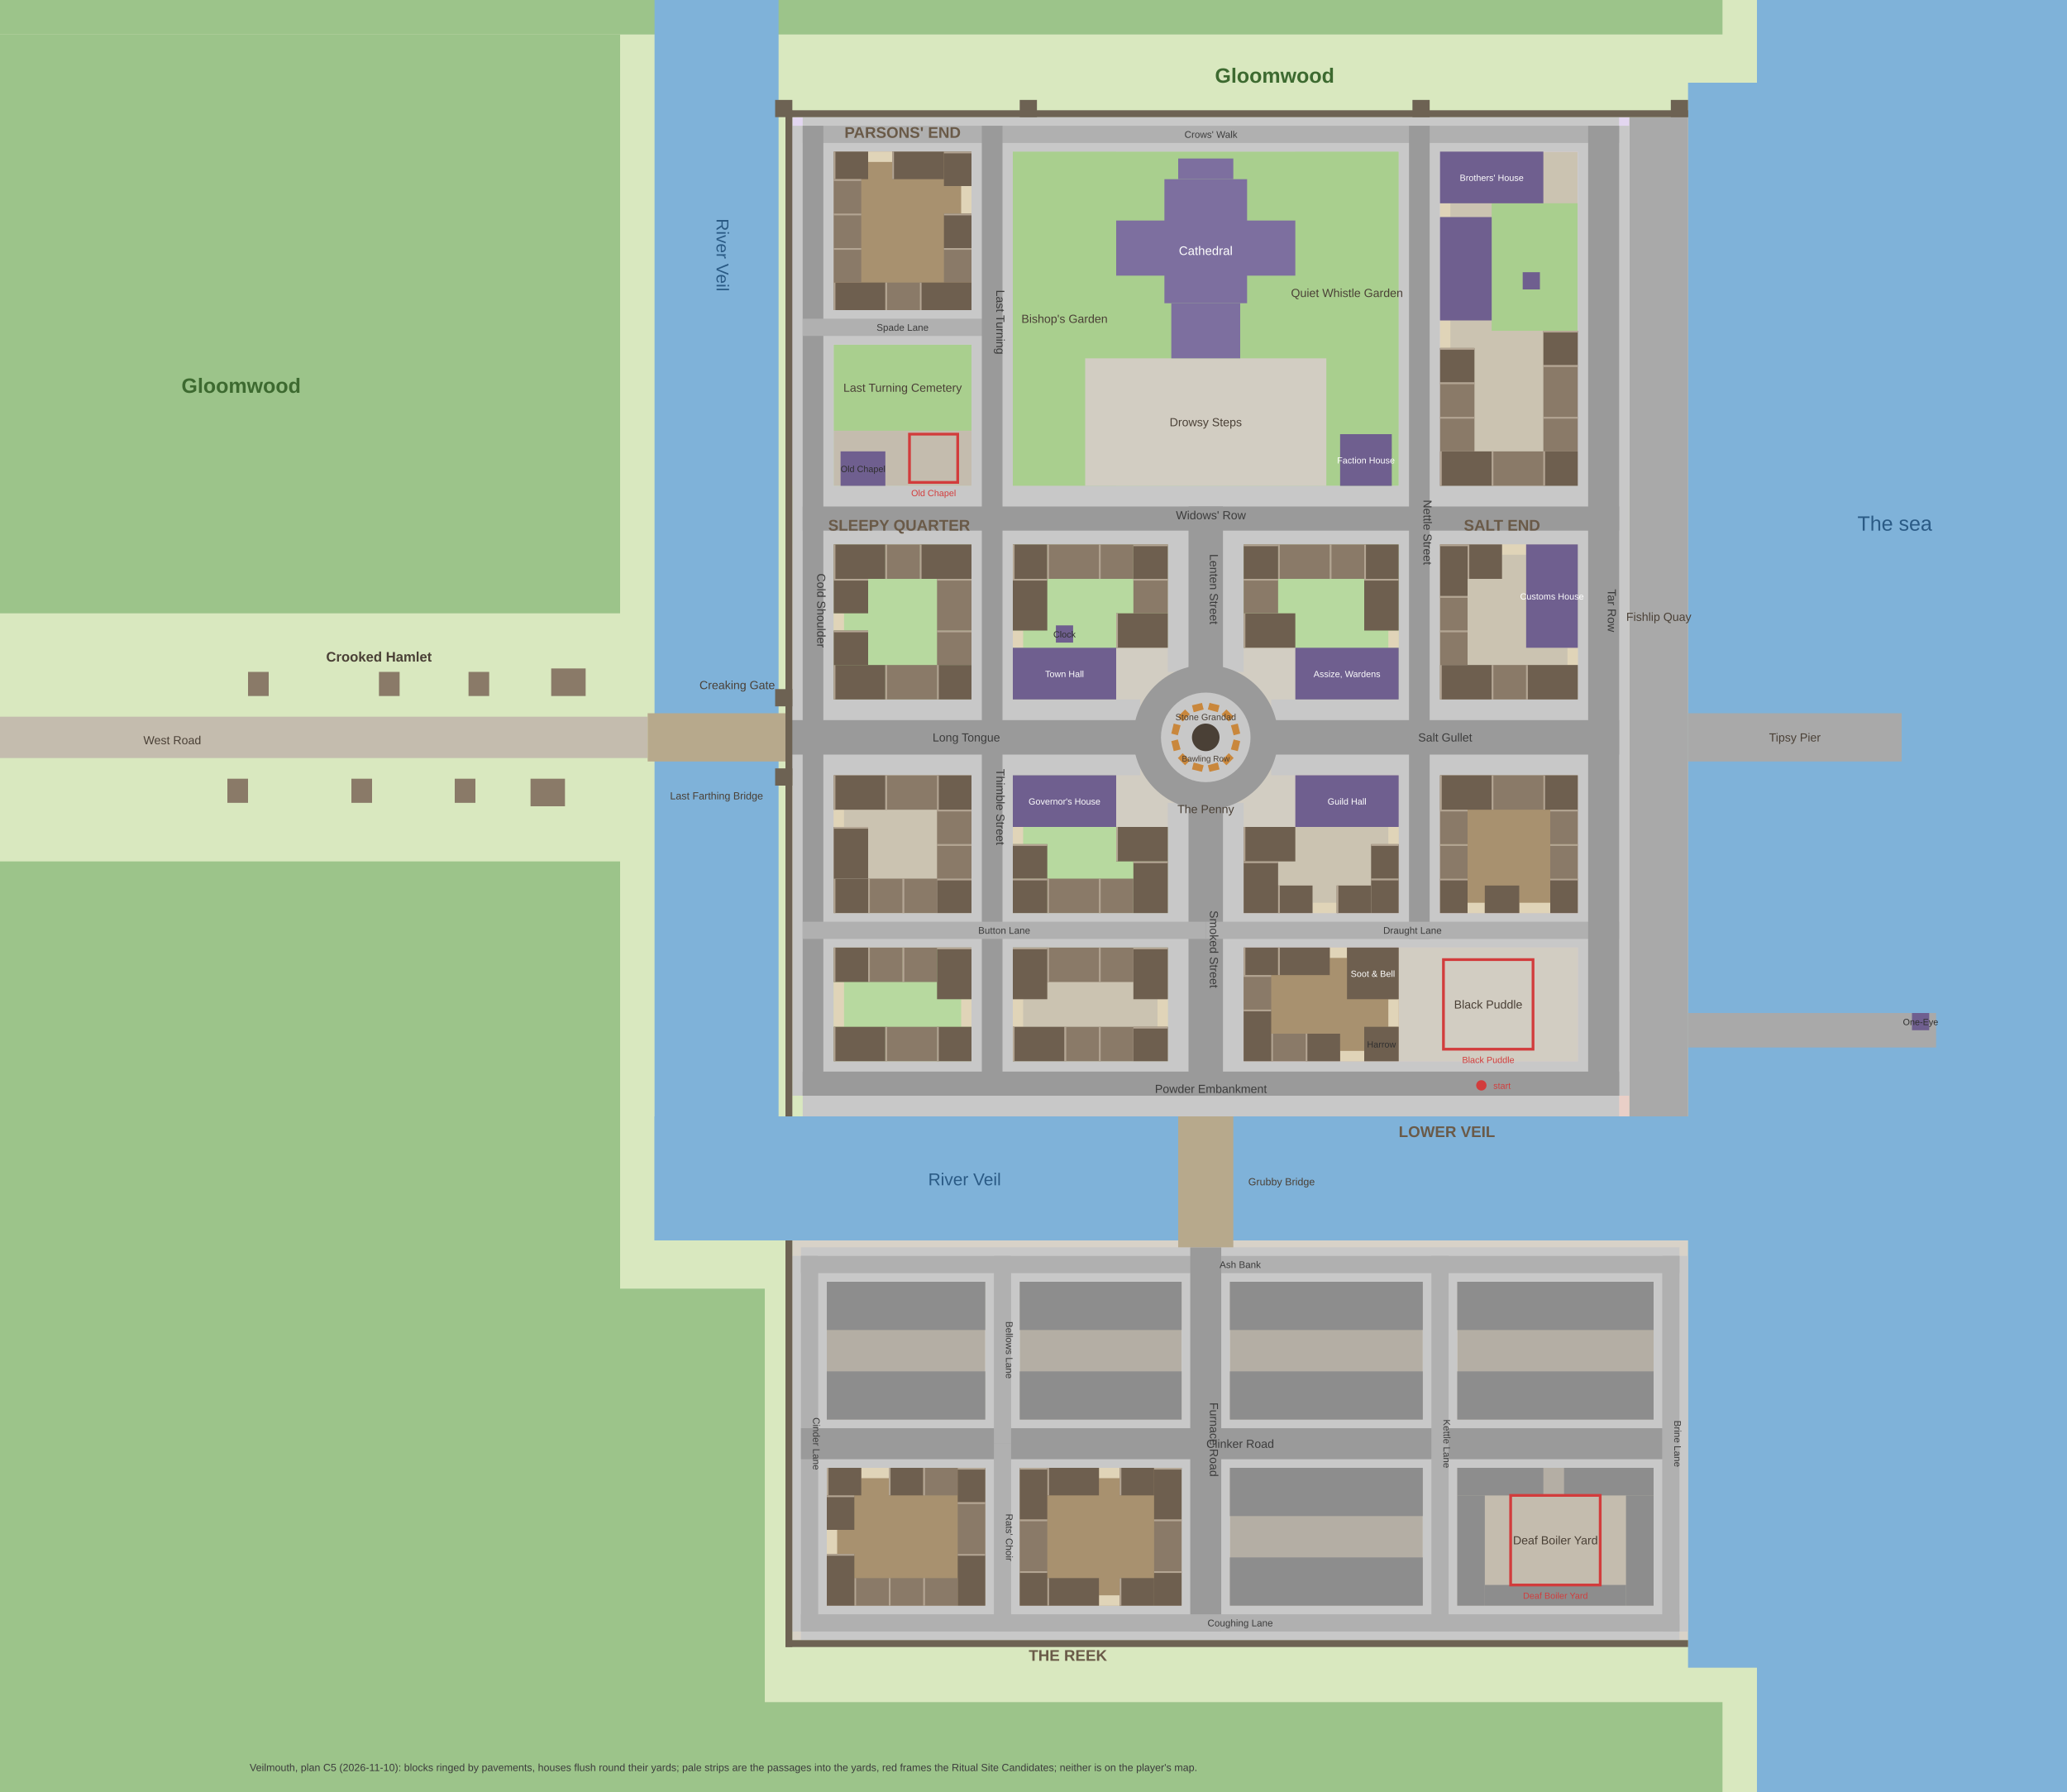
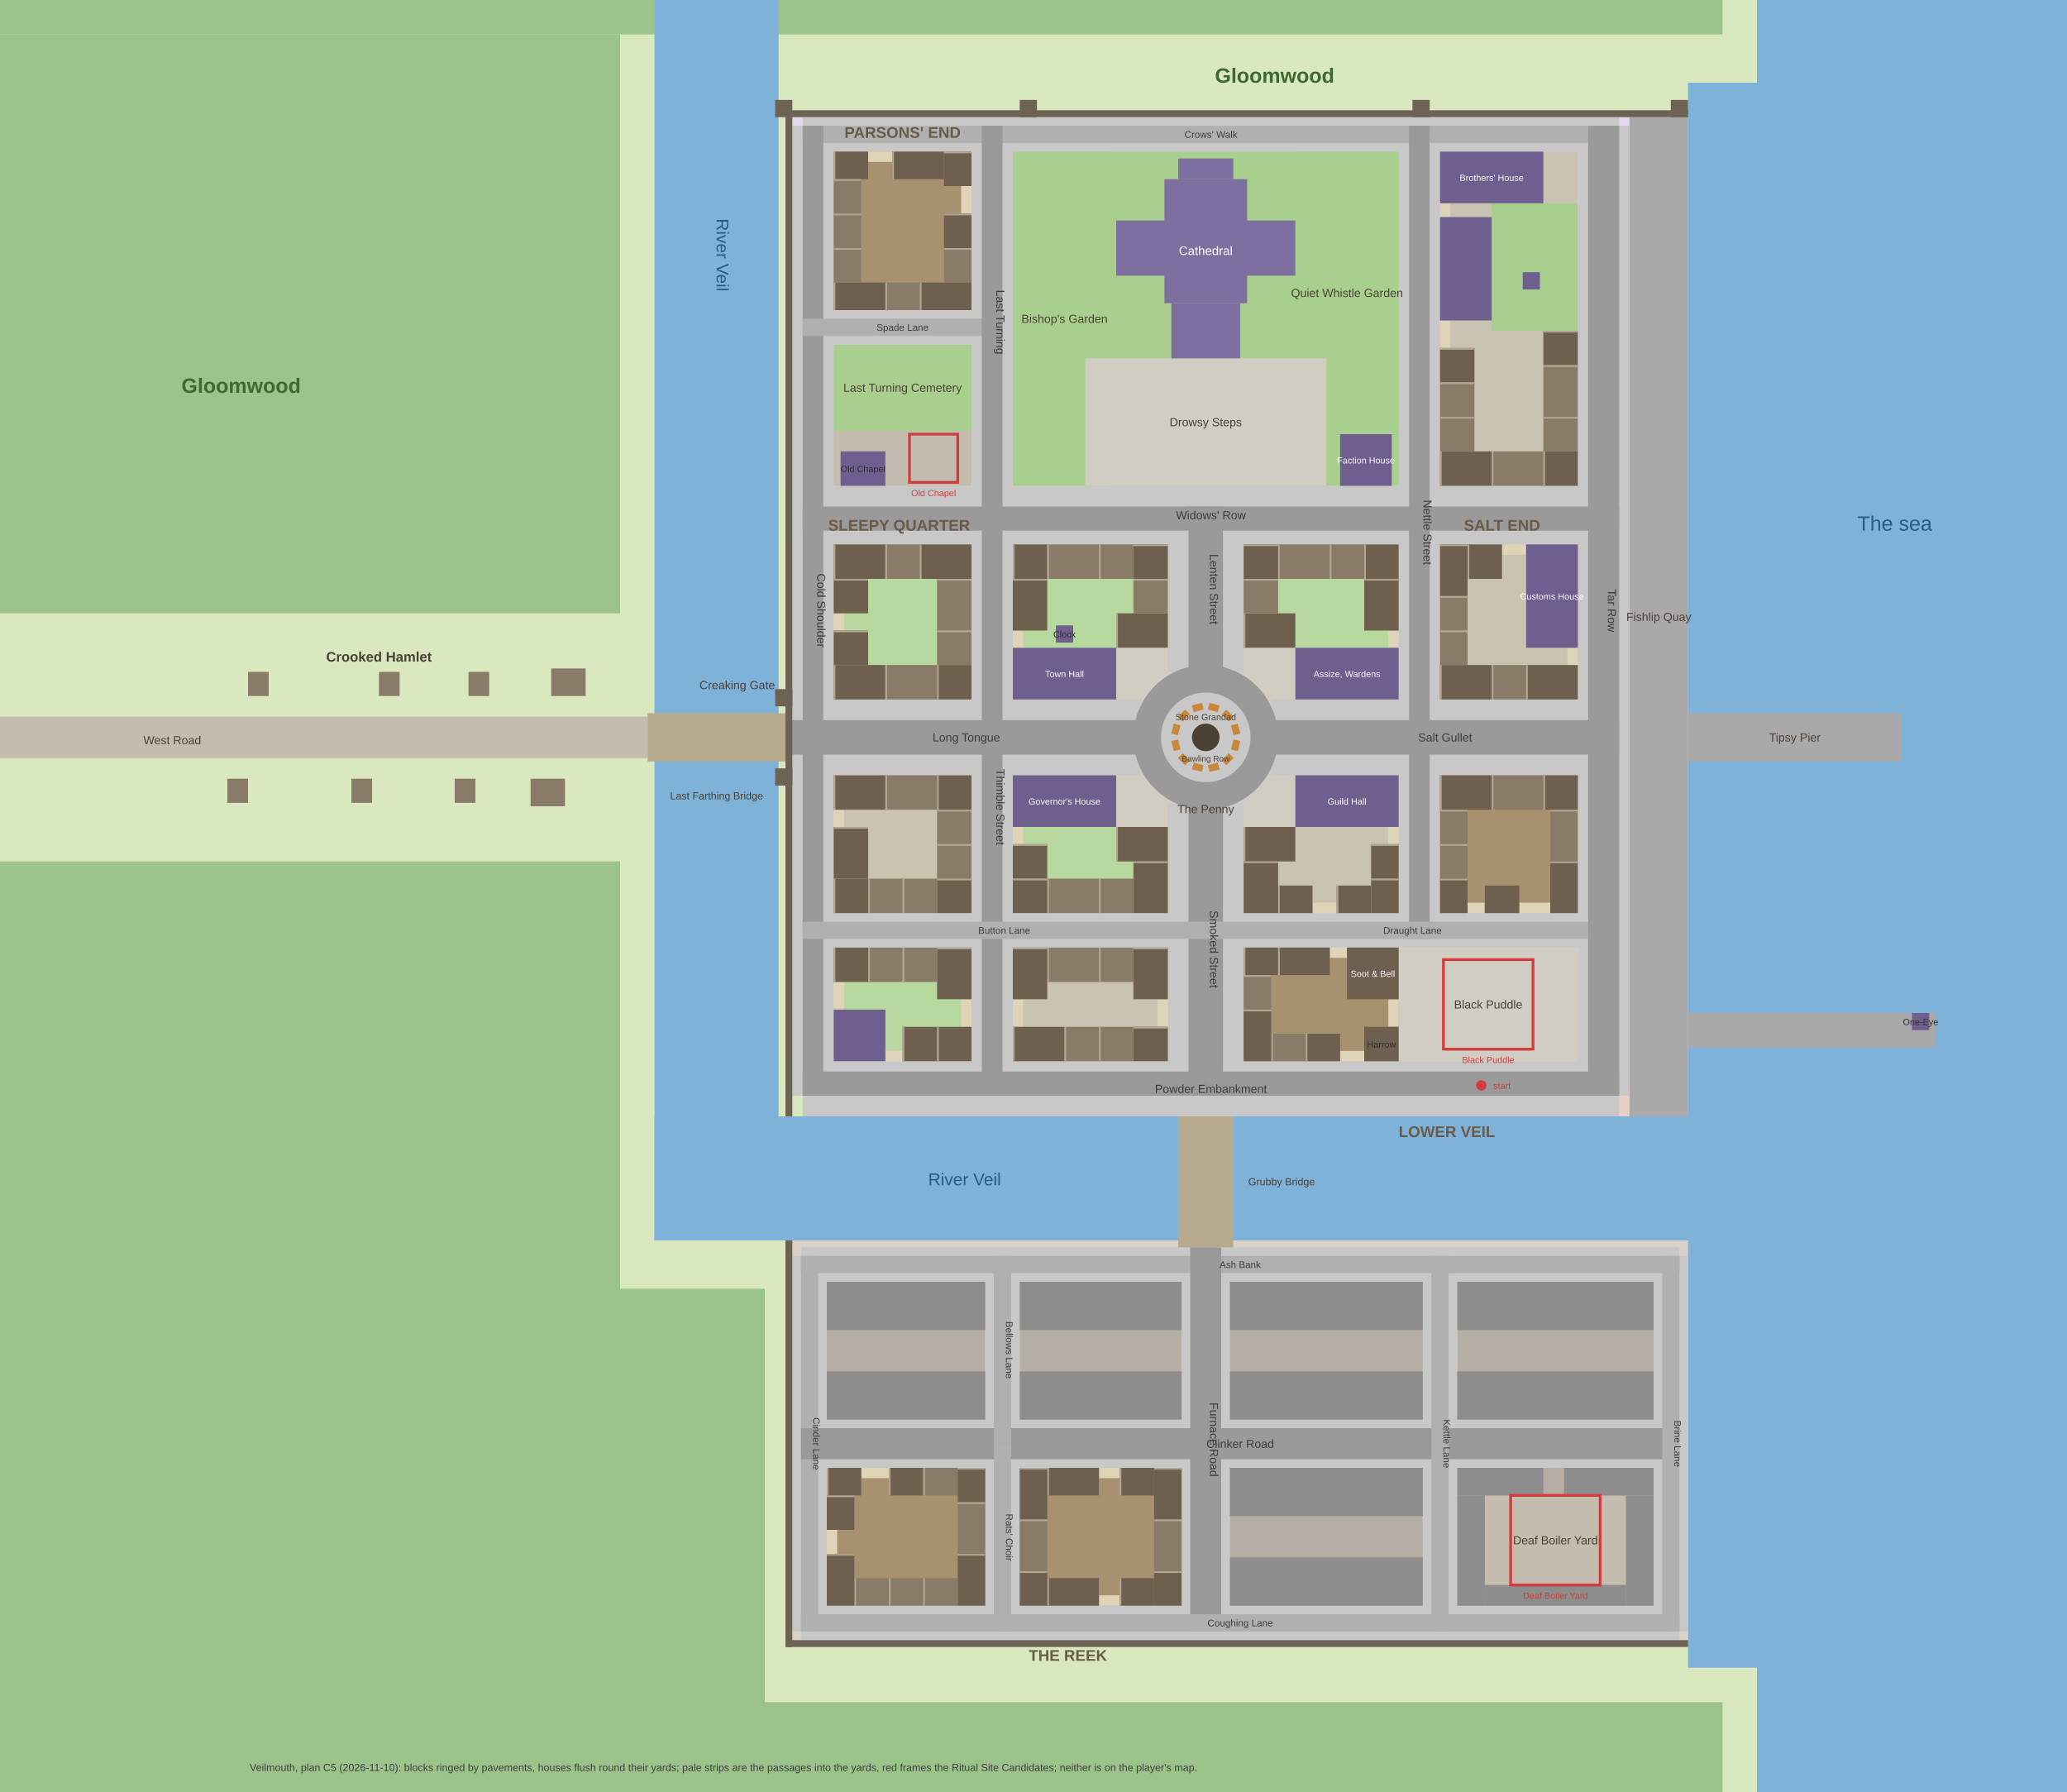
<svg xmlns="http://www.w3.org/2000/svg" viewBox="190 226 600 520" font-family="Segoe UI, Arial, sans-serif">
  <rect x="0" y="0" width="1000" height="1000" fill="#d9e8bf" />
  <rect x="20" y="20" width="670" height="216" fill="#9cc48a" />
  <rect x="20" y="236" width="350" height="168" fill="#9cc48a" />
  <rect x="20" y="476" width="350" height="504" fill="#9cc48a" />
  <rect x="370" y="600" width="42" height="380" fill="#9cc48a" />
  <rect x="412" y="720" width="278" height="260" fill="#9cc48a" />
  <rect x="484" y="384" width="112" height="107" fill="#efe2c8" />
  <rect x="420" y="260" width="243" height="107" fill="#e3d6f0" />
  <rect x="420" y="384" width="64" height="150" fill="#f6e3c4" />
  <rect x="596" y="384" width="67" height="67" fill="#e8dcc8" />
  <rect x="551" y="451" width="112" height="99" fill="#e9cfc7" />
  <rect x="420" y="586" width="260" height="116" fill="#d8d2c8" />
  <rect x="663" y="260" width="17" height="290" fill="#d6d0c4" />
  <rect x="380" y="0" width="36" height="586" fill="#7fb2d9" />
  <rect x="380" y="550" width="320" height="36" fill="#7fb2d9" />
  <rect x="680" y="250" width="320" height="460" fill="#7fb2d9" />
  <rect x="700" y="0" width="300" height="1000" fill="#7fb2d9" />
  <rect x="0" y="434" width="378" height="12" fill="#c4bcae" />
  <polygon points="432.0,384.0 472.0,384.0 472.0,429.0 432.0,429.0" fill="#b7d99f" />
  <polygon points="432.0,451.0 472.0,451.0 472.0,491.0 432.0,491.0" fill="#cbc3b1" />
  <polygon points="432.0,501.0 472.0,501.0 472.0,534.0 432.0,534.0" fill="#b7d99f" />
  <polygon points="484.0,384.0 529.0,384.0 529.0,414.0 514.0,414.0 514.0,429.0 484.0,429.0" fill="#b7d99f" />
  <polygon points="484.0,451.0 514.0,451.0 514.0,466.0 529.0,466.0 529.0,491.0 484.0,491.0" fill="#b7d99f" />
  <polygon points="484.0,501.0 529.0,501.0 529.0,534.0 484.0,534.0" fill="#cbc3b1" />
  <polygon points="551.0,384.0 596.0,384.0 596.0,429.0 566.0,429.0 566.0,414.0 551.0,414.0" fill="#b7d99f" />
  <polygon points="551.0,466.0 566.0,466.0 566.0,451.0 596.0,451.0 596.0,491.0 551.0,491.0" fill="#cbc3b1" />
  <polygon points="551.0,501.0 596.0,501.0 596.0,534.0 551.0,534.0" fill="#a8916f" />
  <polygon points="608.0,384.0 648.0,384.0 648.0,429.0 608.0,429.0" fill="#cbc3b1" />
  <polygon points="608.0,451.0 648.0,451.0 648.0,491.0 608.0,491.0" fill="#a8916f" />
  <polygon points="432.0,270.0 472.0,270.0 472.0,316.0 432.0,316.0" fill="#a8916f" />
  <polygon points="432.0,326.0 472.0,326.0 472.0,367.0 432.0,367.0" fill="#a9cf8e" />
  <polygon points="484.0,270.0 596.0,270.0 596.0,367.0 484.0,367.0" fill="#a9cf8e" />
  <polygon points="608.0,270.0 648.0,270.0 648.0,367.0 608.0,367.0" fill="#cbc3b1" />
  <polygon points="430.0,652.0 476.0,652.0 476.0,692.0 430.0,692.0" fill="#a8916f" />
  <polygon points="486.0,652.0 533.0,652.0 533.0,692.0 486.0,692.0" fill="#a8916f" />
  <polygon points="430.0,598.0 476.0,598.0 476.0,638.0 430.0,638.0" fill="#b4aea4" />
  <polygon points="486.0,598.0 533.0,598.0 533.0,638.0 486.0,638.0" fill="#b4aea4" />
  <polygon points="547.0,598.0 603.0,598.0 603.0,638.0 547.0,638.0" fill="#b4aea4" />
  <polygon points="613.0,598.0 670.0,598.0 670.0,638.0 613.0,638.0" fill="#b4aea4" />
  <polygon points="547.0,652.0 603.0,652.0 603.0,692.0 547.0,692.0" fill="#b4aea4" />
  <polygon points="613.0,652.0 670.0,652.0 670.0,692.0 613.0,692.0" fill="#b4aea4" />
  <rect x="514" y="414" width="52" height="52" fill="#d2cdc2" />
  <rect x="596" y="501" width="52" height="33" fill="#d2cdc2" />
  <rect x="663" y="260" width="17" height="290" fill="#a9a9a9" />
  <rect x="680" y="433" width="62" height="14" fill="#a9a9a9" />
  <rect x="680" y="520" width="72" height="10" fill="#a9a9a9" />
  <rect x="432" y="326" width="40" height="25" fill="#a9cf8e" />
  <rect x="432" y="351" width="40" height="16" fill="#c4bcae" />
  <rect x="484" y="270" width="112" height="97" fill="#a9cf8e" />
  <rect x="484" y="270" width="30" height="97" fill="#a9cf8e" />
  <rect x="566" y="270" width="30" height="82" fill="#a9cf8e" />
  <rect x="505" y="330" width="70" height="37" fill="#d2cdc2" />
  <rect x="623" y="285" width="25" height="37" fill="#a9cf8e" />
  <rect x="621" y="660" width="41" height="26" fill="#c4bcae" />
  <rect x="423" y="260" width="237" height="10" fill="#c8c8c8" />
  <rect x="420" y="262.5" width="12" height="281.5" fill="#c8c8c8" />
  <rect x="423" y="316" width="58" height="10" fill="#c8c8c8" />
  <rect x="472" y="262.5" width="12" height="114" fill="#c8c8c8" />
  <rect x="472" y="376.5" width="12" height="167.5" fill="#c8c8c8" />
  <rect x="423" y="367" width="237" height="17" fill="#c8c8c8" />
  <rect x="418" y="429" width="103" height="22" fill="#c8c8c8" />
  <rect x="559" y="429" width="101" height="22" fill="#c8c8c8" />
  <rect x="529" y="373" width="22" height="48" fill="#c8c8c8" />
  <rect x="529" y="459" width="22" height="85" fill="#c8c8c8" />
  <rect x="596" y="262.5" width="12" height="236" fill="#c8c8c8" />
  <rect x="423" y="491" width="117" height="10" fill="#c8c8c8" />
  <rect x="540" y="491" width="120" height="10" fill="#c8c8c8" />
  <rect x="648" y="262.5" width="15" height="281.5" fill="#c8c8c8" />
  <rect x="423" y="534" width="237" height="16" fill="#c8c8c8" />
  <rect x="422.5" y="588" width="255" height="10" fill="#c8c8c8" />
  <rect x="420" y="590.5" width="10" height="109" fill="#c8c8c8" />
  <rect x="533" y="588" width="14" height="111.5" fill="#c8c8c8" />
  <rect x="422.5" y="638" width="255" height="14" fill="#c8c8c8" />
  <rect x="422.5" y="692" width="255" height="10" fill="#c8c8c8" />
  <rect x="670" y="590.5" width="10" height="109" fill="#c8c8c8" />
  <rect x="476" y="590.5" width="10" height="54.5" fill="#c8c8c8" />
  <rect x="476" y="645" width="10" height="54.5" fill="#c8c8c8" />
  <rect x="603" y="590.5" width="10" height="109" fill="#c8c8c8" />
  <circle cx="540" cy="440" r="21" fill="#9a9a9a" />
  <rect x="423" y="262.5" width="237" height="5" fill="#b0b0b0" />
  <rect x="423" y="262.5" width="6" height="281.5" fill="#9a9a9a" />
  <rect x="423" y="318.5" width="58" height="5" fill="#b0b0b0" />
  <rect x="475" y="262.5" width="6" height="114" fill="#9a9a9a" />
  <rect x="475" y="376.5" width="6" height="167.5" fill="#9a9a9a" />
  <rect x="423" y="373" width="237" height="7" fill="#9a9a9a" />
  <rect x="418" y="435" width="103" height="10" fill="#9a9a9a" />
  <rect x="559" y="435" width="101" height="10" fill="#9a9a9a" />
  <rect x="535" y="373" width="10" height="48" fill="#9a9a9a" />
  <rect x="535" y="459" width="10" height="85" fill="#9a9a9a" />
  <rect x="599" y="262.5" width="6" height="236" fill="#9a9a9a" />
  <rect x="423" y="493.5" width="117" height="5" fill="#b0b0b0" />
  <rect x="540" y="493.5" width="120" height="5" fill="#b0b0b0" />
  <rect x="651" y="262.5" width="9" height="281.5" fill="#9a9a9a" />
  <rect x="423" y="537" width="237" height="7" fill="#9a9a9a" />
  <rect x="422.5" y="590.5" width="255" height="5" fill="#b0b0b0" />
  <rect x="422.5" y="590.5" width="5" height="109" fill="#b0b0b0" />
  <rect x="535.5" y="588" width="9" height="111.5" fill="#9a9a9a" />
  <rect x="422.5" y="640.5" width="255" height="9" fill="#9a9a9a" />
  <rect x="422.5" y="694.5" width="255" height="5" fill="#b0b0b0" />
  <rect x="672.5" y="590.5" width="5" height="109" fill="#b0b0b0" />
  <rect x="478.5" y="590.5" width="5" height="54.5" fill="#b0b0b0" />
  <rect x="478.5" y="645" width="5" height="54.5" fill="#b0b0b0" />
  <rect x="605.5" y="590.5" width="5" height="109" fill="#b0b0b0" />
  <circle cx="540" cy="440" r="13" fill="#c8c8c8" />
  <polygon points="549.3,444.0 550.0,441.1 548.1,440.6 547.3,443.5" fill="#c9873c" />
  <polygon points="546.0,448.1 548.1,446.0 546.7,444.6 544.6,446.7" fill="#c9873c" />
  <polygon points="541.1,450.0 544.0,449.3 543.5,447.3 540.6,448.1" fill="#c9873c" />
  <polygon points="536.0,449.3 538.9,450.0 539.4,448.1 536.5,447.3" fill="#c9873c" />
  <polygon points="531.9,446.0 534.0,448.1 535.4,446.7 533.3,444.6" fill="#c9873c" />
  <polygon points="530.0,441.1 530.7,444.0 532.7,443.5 531.9,440.6" fill="#c9873c" />
  <polygon points="530.7,436.0 530.0,438.9 531.9,439.4 532.7,436.5" fill="#c9873c" />
  <polygon points="534.0,431.9 531.9,434.0 533.3,435.4 535.4,433.3" fill="#c9873c" />
  <polygon points="538.9,430.0 536.0,430.7 536.5,432.7 539.4,431.9" fill="#c9873c" />
  <polygon points="544.0,430.7 541.1,430.0 540.6,431.9 543.5,432.7" fill="#c9873c" />
  <polygon points="548.1,434.0 546.0,431.9 544.6,433.3 546.7,435.4" fill="#c9873c" />
  <polygon points="550.0,438.9 549.3,436.0 547.3,436.5 548.1,439.4" fill="#c9873c" />
  <circle cx="540" cy="440" r="4" fill="#4a4036" />
  <rect x="378" y="433" width="40" height="14" fill="#b7a98c" />
  <rect x="532" y="550" width="16" height="38" fill="#b7a98c" />
  <rect x="418" y="258" width="2" height="292" fill="#6d6253" />
  <rect x="418" y="258" width="262" height="2" fill="#6d6253" />
  <rect x="418" y="586" width="2" height="118" fill="#6d6253" />
  <rect x="418" y="702" width="262" height="2" fill="#6d6253" />
  <rect x="432" y="404" width="3" height="5" fill="#e0d4b8" />
  <rect x="432" y="384" width="15" height="10" fill="#6e5f4f" />
  <rect x="432" y="384" width="0.5" height="10" fill="#b3a593" />
  <rect x="447" y="384" width="10" height="10" fill="#8a7a68" />
  <rect x="447" y="384" width="0.5" height="10" fill="#b3a593" />
  <rect x="457" y="384" width="15" height="10" fill="#6e5f4f" />
  <rect x="457" y="384" width="0.5" height="10" fill="#b3a593" />
  <rect x="462" y="394" width="10" height="15" fill="#8a7a68" />
  <rect x="462" y="394" width="10" height="0.5" fill="#b3a593" />
  <rect x="462" y="409" width="10" height="10" fill="#8a7a68" />
  <rect x="462" y="409" width="10" height="0.5" fill="#b3a593" />
  <rect x="432" y="419" width="15" height="10" fill="#6e5f4f" />
  <rect x="432" y="419" width="0.5" height="10" fill="#b3a593" />
  <rect x="447" y="419" width="15" height="10" fill="#8a7a68" />
  <rect x="447" y="419" width="0.5" height="10" fill="#b3a593" />
  <rect x="462" y="419" width="10" height="10" fill="#6e5f4f" />
  <rect x="462" y="419" width="0.5" height="10" fill="#b3a593" />
  <rect x="432" y="394" width="10" height="10" fill="#6e5f4f" />
  <rect x="432" y="394" width="10" height="0.5" fill="#b3a593" />
  <rect x="432" y="409" width="10" height="10" fill="#6e5f4f" />
  <rect x="432" y="409" width="10" height="0.5" fill="#b3a593" />
  <rect x="432" y="461" width="3" height="5" fill="#e0d4b8" />
  <rect x="432" y="451" width="15" height="10" fill="#6e5f4f" />
  <rect x="432" y="451" width="0.5" height="10" fill="#b3a593" />
  <rect x="447" y="451" width="15" height="10" fill="#8a7a68" />
  <rect x="447" y="451" width="0.5" height="10" fill="#b3a593" />
  <rect x="462" y="451" width="10" height="10" fill="#6e5f4f" />
  <rect x="462" y="451" width="0.5" height="10" fill="#b3a593" />
  <rect x="462" y="461" width="10" height="10" fill="#8a7a68" />
  <rect x="462" y="461" width="10" height="0.5" fill="#b3a593" />
  <rect x="462" y="471" width="10" height="10" fill="#8a7a68" />
  <rect x="462" y="471" width="10" height="0.5" fill="#b3a593" />
  <rect x="462" y="481" width="10" height="10" fill="#6e5f4f" />
  <rect x="462" y="481" width="10" height="0.5" fill="#b3a593" />
  <rect x="432" y="481" width="10" height="10" fill="#6e5f4f" />
  <rect x="432" y="481" width="0.5" height="10" fill="#b3a593" />
  <rect x="442" y="481" width="10" height="10" fill="#8a7a68" />
  <rect x="442" y="481" width="0.5" height="10" fill="#b3a593" />
  <rect x="452" y="481" width="10" height="10" fill="#8a7a68" />
  <rect x="452" y="481" width="0.5" height="10" fill="#b3a593" />
  <rect x="432" y="466" width="10" height="15" fill="#6e5f4f" />
  <rect x="432" y="466" width="10" height="0.5" fill="#b3a593" />
  <rect x="469" y="516" width="3" height="8" fill="#e0d4b8" />
-   <rect x="432" y="511" width="3" height="13" fill="#e0d4b8" />
+   <rect x="447" y="531" width="5" height="3" fill="#e0d4b8" />
+   <rect x="432" y="511" width="3" height="8" fill="#e0d4b8" />
  <rect x="432" y="501" width="10" height="10" fill="#6e5f4f" />
  <rect x="432" y="501" width="0.5" height="10" fill="#b3a593" />
  <rect x="442" y="501" width="10" height="10" fill="#8a7a68" />
  <rect x="442" y="501" width="0.5" height="10" fill="#b3a593" />
  <rect x="452" y="501" width="10" height="10" fill="#8a7a68" />
  <rect x="452" y="501" width="0.5" height="10" fill="#b3a593" />
  <rect x="462" y="501" width="10" height="15" fill="#6e5f4f" />
  <rect x="462" y="501" width="10" height="0.5" fill="#b3a593" />
-   <rect x="432" y="524" width="15" height="10" fill="#6e5f4f" />
-   <rect x="432" y="524" width="0.5" height="10" fill="#b3a593" />
-   <rect x="447" y="524" width="15" height="10" fill="#8a7a68" />
-   <rect x="447" y="524" width="0.5" height="10" fill="#b3a593" />
+   <rect x="452" y="524" width="10" height="10" fill="#6e5f4f" />
+   <rect x="452" y="524" width="0.5" height="10" fill="#b3a593" />
  <rect x="462" y="524" width="10" height="10" fill="#6e5f4f" />
  <rect x="462" y="524" width="0.5" height="10" fill="#b3a593" />
+   <rect x="432" y="519" width="15" height="15" fill="#6f5f8f" />
  <rect x="484" y="409" width="3" height="5" fill="#e0d4b8" />
  <rect x="484" y="384" width="10" height="10" fill="#6e5f4f" />
  <rect x="484" y="384" width="0.5" height="10" fill="#b3a593" />
  <rect x="494" y="384" width="15" height="10" fill="#8a7a68" />
  <rect x="494" y="384" width="0.5" height="10" fill="#b3a593" />
  <rect x="509" y="384" width="10" height="10" fill="#8a7a68" />
  <rect x="509" y="384" width="0.5" height="10" fill="#b3a593" />
  <rect x="519" y="384" width="10" height="10" fill="#6e5f4f" />
  <rect x="519" y="384" width="10" height="0.5" fill="#b3a593" />
  <rect x="519" y="394" width="10" height="10" fill="#8a7a68" />
  <rect x="519" y="394" width="10" height="0.5" fill="#b3a593" />
  <rect x="514" y="404" width="15" height="10" fill="#6e5f4f" />
  <rect x="514" y="404" width="0.5" height="10" fill="#b3a593" />
  <rect x="484" y="394" width="10" height="15" fill="#6e5f4f" />
  <rect x="484" y="394" width="10" height="0.5" fill="#b3a593" />
  <rect x="484" y="414" width="30" height="15" fill="#6f5f8f" />
  <rect x="496.5" y="407.5" width="5" height="5" fill="#6f5f8f" />
  <rect x="484" y="466" width="3" height="5" fill="#e0d4b8" />
  <rect x="514" y="466" width="15" height="10" fill="#6e5f4f" />
  <rect x="514" y="466" width="0.5" height="10" fill="#b3a593" />
  <rect x="519" y="476" width="10" height="15" fill="#6e5f4f" />
  <rect x="519" y="476" width="10" height="0.5" fill="#b3a593" />
  <rect x="494" y="481" width="15" height="10" fill="#8a7a68" />
  <rect x="494" y="481" width="0.5" height="10" fill="#b3a593" />
  <rect x="509" y="481" width="10" height="10" fill="#8a7a68" />
  <rect x="509" y="481" width="0.5" height="10" fill="#b3a593" />
  <rect x="484" y="471" width="10" height="10" fill="#6e5f4f" />
  <rect x="484" y="471" width="10" height="0.5" fill="#b3a593" />
  <rect x="484" y="481" width="10" height="10" fill="#6e5f4f" />
  <rect x="484" y="481" width="10" height="0.5" fill="#b3a593" />
  <rect x="484" y="451" width="30" height="15" fill="#6f5f8f" />
  <rect x="526" y="516" width="3" height="8" fill="#e0d4b8" />
  <rect x="484" y="516" width="3" height="8" fill="#e0d4b8" />
  <rect x="494" y="501" width="15" height="10" fill="#8a7a68" />
  <rect x="494" y="501" width="0.5" height="10" fill="#b3a593" />
  <rect x="509" y="501" width="10" height="10" fill="#8a7a68" />
  <rect x="509" y="501" width="0.5" height="10" fill="#b3a593" />
  <rect x="519" y="501" width="10" height="15" fill="#6e5f4f" />
  <rect x="519" y="501" width="10" height="0.5" fill="#b3a593" />
  <rect x="519" y="524" width="10" height="10" fill="#6e5f4f" />
  <rect x="519" y="524" width="10" height="0.5" fill="#b3a593" />
  <rect x="484" y="524" width="15" height="10" fill="#6e5f4f" />
  <rect x="484" y="524" width="0.5" height="10" fill="#b3a593" />
  <rect x="499" y="524" width="10" height="10" fill="#8a7a68" />
  <rect x="499" y="524" width="0.5" height="10" fill="#b3a593" />
  <rect x="509" y="524" width="10" height="10" fill="#8a7a68" />
  <rect x="509" y="524" width="0.5" height="10" fill="#b3a593" />
  <rect x="484" y="501" width="10" height="15" fill="#6e5f4f" />
  <rect x="484" y="501" width="10" height="0.5" fill="#b3a593" />
  <rect x="593" y="409" width="3" height="5" fill="#e0d4b8" />
  <rect x="561" y="384" width="15" height="10" fill="#8a7a68" />
  <rect x="561" y="384" width="0.5" height="10" fill="#b3a593" />
  <rect x="576" y="384" width="10" height="10" fill="#8a7a68" />
  <rect x="576" y="384" width="0.5" height="10" fill="#b3a593" />
  <rect x="586" y="384" width="10" height="10" fill="#6e5f4f" />
  <rect x="586" y="384" width="0.5" height="10" fill="#b3a593" />
  <rect x="586" y="394" width="10" height="15" fill="#6e5f4f" />
  <rect x="586" y="394" width="10" height="0.5" fill="#b3a593" />
  <rect x="551" y="404" width="15" height="10" fill="#6e5f4f" />
  <rect x="551" y="404" width="0.5" height="10" fill="#b3a593" />
  <rect x="551" y="384" width="10" height="10" fill="#6e5f4f" />
  <rect x="551" y="384" width="10" height="0.5" fill="#b3a593" />
  <rect x="551" y="394" width="10" height="10" fill="#8a7a68" />
  <rect x="551" y="394" width="10" height="0.5" fill="#b3a593" />
  <rect x="566" y="414" width="30" height="15" fill="#6f5f8f" />
  <rect x="593" y="466" width="3" height="5" fill="#e0d4b8" />
  <rect x="571" y="488" width="7" height="3" fill="#e0d4b8" />
  <rect x="551" y="466" width="15" height="10" fill="#6e5f4f" />
  <rect x="551" y="466" width="0.5" height="10" fill="#b3a593" />
  <rect x="588" y="471" width="8" height="10" fill="#6e5f4f" />
  <rect x="588" y="471" width="8" height="0.5" fill="#b3a593" />
  <rect x="588" y="481" width="8" height="10" fill="#6e5f4f" />
  <rect x="588" y="481" width="8" height="0.5" fill="#b3a593" />
  <rect x="561" y="483" width="10" height="8" fill="#6e5f4f" />
  <rect x="561" y="483" width="0.5" height="8" fill="#b3a593" />
  <rect x="578" y="483" width="10" height="8" fill="#6e5f4f" />
  <rect x="578" y="483" width="0.5" height="8" fill="#b3a593" />
  <rect x="551" y="476" width="10" height="15" fill="#6e5f4f" />
  <rect x="551" y="476" width="10" height="0.5" fill="#b3a593" />
  <rect x="566" y="451" width="30" height="15" fill="#6f5f8f" />
  <rect x="576" y="501" width="5" height="3" fill="#e0d4b8" />
  <rect x="593" y="516" width="3" height="8" fill="#e0d4b8" />
  <rect x="579" y="531" width="7" height="3" fill="#e0d4b8" />
  <rect x="551" y="501" width="10" height="8" fill="#6e5f4f" />
  <rect x="551" y="501" width="0.5" height="8" fill="#b3a593" />
  <rect x="561" y="501" width="15" height="8" fill="#6e5f4f" />
  <rect x="561" y="501" width="0.5" height="8" fill="#b3a593" />
  <rect x="559" y="526" width="10" height="8" fill="#8a7a68" />
  <rect x="559" y="526" width="0.5" height="8" fill="#b3a593" />
  <rect x="569" y="526" width="10" height="8" fill="#6e5f4f" />
  <rect x="569" y="526" width="0.5" height="8" fill="#b3a593" />
  <rect x="551" y="509" width="8" height="10" fill="#8a7a68" />
  <rect x="551" y="509" width="8" height="0.5" fill="#b3a593" />
  <rect x="551" y="519" width="8" height="15" fill="#6e5f4f" />
  <rect x="551" y="519" width="8" height="0.5" fill="#b3a593" />
  <rect x="581" y="501" width="15" height="15" fill="#6e5f4f" />
  <rect x="586" y="524" width="10" height="10" fill="#6e5f4f" />
  <rect x="626" y="384" width="7" height="3" fill="#e0d4b8" />
  <rect x="645" y="414" width="3" height="5" fill="#e0d4b8" />
  <rect x="616" y="384" width="10" height="10" fill="#6e5f4f" />
  <rect x="616" y="384" width="0.5" height="10" fill="#b3a593" />
  <rect x="608" y="419" width="15" height="10" fill="#6e5f4f" />
  <rect x="608" y="419" width="0.5" height="10" fill="#b3a593" />
  <rect x="623" y="419" width="10" height="10" fill="#8a7a68" />
  <rect x="623" y="419" width="0.5" height="10" fill="#b3a593" />
  <rect x="633" y="419" width="15" height="10" fill="#6e5f4f" />
  <rect x="633" y="419" width="0.5" height="10" fill="#b3a593" />
  <rect x="608" y="384" width="8" height="15" fill="#6e5f4f" />
  <rect x="608" y="384" width="8" height="0.5" fill="#b3a593" />
  <rect x="608" y="399" width="8" height="10" fill="#8a7a68" />
  <rect x="608" y="399" width="8" height="0.5" fill="#b3a593" />
  <rect x="608" y="409" width="8" height="10" fill="#8a7a68" />
  <rect x="608" y="409" width="8" height="0.5" fill="#b3a593" />
  <rect x="633" y="384" width="15" height="30" fill="#6f5f8f" />
  <rect x="616" y="488" width="5" height="3" fill="#e0d4b8" />
  <rect x="631" y="488" width="9" height="3" fill="#e0d4b8" />
  <rect x="608" y="451" width="15" height="10" fill="#6e5f4f" />
  <rect x="608" y="451" width="0.5" height="10" fill="#b3a593" />
  <rect x="623" y="451" width="15" height="10" fill="#8a7a68" />
  <rect x="623" y="451" width="0.5" height="10" fill="#b3a593" />
  <rect x="638" y="451" width="10" height="10" fill="#6e5f4f" />
  <rect x="638" y="451" width="0.5" height="10" fill="#b3a593" />
-   <rect x="640" y="461" width="8" height="10" fill="#8a7a68" />
+   <rect x="640" y="461" width="8" height="15" fill="#8a7a68" />
  <rect x="640" y="461" width="8" height="0.5" fill="#b3a593" />
-   <rect x="640" y="471" width="8" height="10" fill="#8a7a68" />
-   <rect x="640" y="471" width="8" height="0.5" fill="#b3a593" />
-   <rect x="640" y="481" width="8" height="10" fill="#6e5f4f" />
-   <rect x="640" y="481" width="8" height="0.5" fill="#b3a593" />
+   <rect x="640" y="476" width="8" height="15" fill="#6e5f4f" />
+   <rect x="640" y="476" width="8" height="0.5" fill="#b3a593" />
  <rect x="608" y="461" width="8" height="10" fill="#8a7a68" />
  <rect x="608" y="461" width="8" height="0.5" fill="#b3a593" />
  <rect x="608" y="471" width="8" height="10" fill="#8a7a68" />
  <rect x="608" y="471" width="8" height="0.5" fill="#b3a593" />
  <rect x="608" y="481" width="8" height="10" fill="#6e5f4f" />
  <rect x="608" y="481" width="8" height="0.5" fill="#b3a593" />
  <rect x="621" y="483" width="10" height="8" fill="#6e5f4f" />
  <rect x="442" y="270" width="7" height="3" fill="#e0d4b8" />
  <rect x="469" y="280" width="3" height="8" fill="#e0d4b8" />
  <rect x="432" y="270" width="10" height="8" fill="#6e5f4f" />
  <rect x="432" y="270" width="0.5" height="8" fill="#b3a593" />
  <rect x="449" y="270" width="15" height="8" fill="#6e5f4f" />
  <rect x="449" y="270" width="0.5" height="8" fill="#b3a593" />
  <rect x="464" y="270" width="8" height="10" fill="#6e5f4f" />
  <rect x="464" y="270" width="8" height="0.5" fill="#b3a593" />
  <rect x="464" y="288" width="8" height="10" fill="#6e5f4f" />
  <rect x="464" y="288" width="8" height="0.5" fill="#b3a593" />
  <rect x="464" y="298" width="8" height="10" fill="#8a7a68" />
  <rect x="464" y="298" width="8" height="0.5" fill="#b3a593" />
  <rect x="432" y="308" width="15" height="8" fill="#6e5f4f" />
  <rect x="432" y="308" width="0.5" height="8" fill="#b3a593" />
  <rect x="447" y="308" width="10" height="8" fill="#8a7a68" />
  <rect x="447" y="308" width="0.5" height="8" fill="#b3a593" />
  <rect x="457" y="308" width="15" height="8" fill="#6e5f4f" />
  <rect x="457" y="308" width="0.5" height="8" fill="#b3a593" />
  <rect x="432" y="278" width="8" height="10" fill="#8a7a68" />
  <rect x="432" y="278" width="8" height="0.5" fill="#b3a593" />
  <rect x="432" y="288" width="8" height="10" fill="#8a7a68" />
  <rect x="432" y="288" width="8" height="0.5" fill="#b3a593" />
  <rect x="432" y="298" width="8" height="10" fill="#8a7a68" />
  <rect x="432" y="298" width="8" height="0.5" fill="#b3a593" />
  <rect x="434" y="357" width="13" height="10" fill="#6f5f8f" />
  <rect x="579" y="352" width="15" height="15" fill="#6f5f8f" />
  <rect x="608" y="285" width="3" height="4" fill="#e0d4b8" />
  <rect x="608" y="319" width="3" height="8" fill="#e0d4b8" />
  <rect x="638" y="322" width="10" height="10" fill="#6e5f4f" />
  <rect x="638" y="322" width="10" height="0.5" fill="#b3a593" />
  <rect x="638" y="332" width="10" height="15" fill="#8a7a68" />
  <rect x="638" y="332" width="10" height="0.5" fill="#b3a593" />
  <rect x="638" y="347" width="10" height="10" fill="#8a7a68" />
  <rect x="638" y="347" width="10" height="0.5" fill="#b3a593" />
  <rect x="608" y="357" width="15" height="10" fill="#6e5f4f" />
  <rect x="608" y="357" width="0.5" height="10" fill="#b3a593" />
  <rect x="623" y="357" width="15" height="10" fill="#8a7a68" />
  <rect x="623" y="357" width="0.5" height="10" fill="#b3a593" />
  <rect x="638" y="357" width="10" height="10" fill="#6e5f4f" />
  <rect x="638" y="357" width="0.5" height="10" fill="#b3a593" />
  <rect x="608" y="327" width="10" height="10" fill="#6e5f4f" />
  <rect x="608" y="327" width="10" height="0.5" fill="#b3a593" />
  <rect x="608" y="337" width="10" height="10" fill="#8a7a68" />
  <rect x="608" y="337" width="10" height="0.5" fill="#b3a593" />
  <rect x="608" y="347" width="10" height="10" fill="#8a7a68" />
  <rect x="608" y="347" width="10" height="0.5" fill="#b3a593" />
  <rect x="608" y="270" width="30" height="15" fill="#6f5f8f" />
  <rect x="608" y="289" width="15" height="30" fill="#6f5f8f" />
  <rect x="632" y="305" width="5" height="5" fill="#6f5f8f" />
  <rect x="440" y="652" width="8" height="3" fill="#e0d4b8" />
  <rect x="430" y="670" width="3" height="7" fill="#e0d4b8" />
  <rect x="430" y="652" width="10" height="8" fill="#6e5f4f" />
  <rect x="430" y="652" width="0.5" height="8" fill="#b3a593" />
  <rect x="448" y="652" width="10" height="8" fill="#6e5f4f" />
  <rect x="448" y="652" width="0.5" height="8" fill="#b3a593" />
  <rect x="458" y="652" width="10" height="8" fill="#8a7a68" />
  <rect x="458" y="652" width="0.5" height="8" fill="#b3a593" />
  <rect x="468" y="652" width="8" height="10" fill="#6e5f4f" />
  <rect x="468" y="652" width="8" height="0.5" fill="#b3a593" />
  <rect x="468" y="662" width="8" height="15" fill="#8a7a68" />
  <rect x="468" y="662" width="8" height="0.5" fill="#b3a593" />
  <rect x="468" y="677" width="8" height="15" fill="#6e5f4f" />
  <rect x="468" y="677" width="8" height="0.5" fill="#b3a593" />
  <rect x="438" y="684" width="10" height="8" fill="#8a7a68" />
  <rect x="438" y="684" width="0.5" height="8" fill="#b3a593" />
  <rect x="448" y="684" width="10" height="8" fill="#8a7a68" />
  <rect x="448" y="684" width="0.5" height="8" fill="#b3a593" />
  <rect x="458" y="684" width="10" height="8" fill="#8a7a68" />
  <rect x="458" y="684" width="0.5" height="8" fill="#b3a593" />
  <rect x="430" y="660" width="8" height="10" fill="#6e5f4f" />
  <rect x="430" y="660" width="8" height="0.5" fill="#b3a593" />
  <rect x="430" y="677" width="8" height="15" fill="#6e5f4f" />
  <rect x="430" y="677" width="8" height="0.5" fill="#b3a593" />
  <rect x="509" y="652" width="6" height="3" fill="#e0d4b8" />
  <rect x="509" y="689" width="6" height="3" fill="#e0d4b8" />
  <rect x="494" y="652" width="15" height="8" fill="#6e5f4f" />
  <rect x="494" y="652" width="0.5" height="8" fill="#b3a593" />
  <rect x="515" y="652" width="10" height="8" fill="#6e5f4f" />
  <rect x="515" y="652" width="0.5" height="8" fill="#b3a593" />
  <rect x="525" y="652" width="8" height="15" fill="#6e5f4f" />
  <rect x="525" y="652" width="8" height="0.5" fill="#b3a593" />
  <rect x="525" y="667" width="8" height="15" fill="#8a7a68" />
  <rect x="525" y="667" width="8" height="0.5" fill="#b3a593" />
  <rect x="525" y="682" width="8" height="10" fill="#6e5f4f" />
  <rect x="525" y="682" width="8" height="0.5" fill="#b3a593" />
  <rect x="494" y="684" width="15" height="8" fill="#6e5f4f" />
  <rect x="494" y="684" width="0.5" height="8" fill="#b3a593" />
  <rect x="515" y="684" width="10" height="8" fill="#6e5f4f" />
  <rect x="515" y="684" width="0.5" height="8" fill="#b3a593" />
  <rect x="486" y="652" width="8" height="15" fill="#6e5f4f" />
  <rect x="486" y="652" width="8" height="0.5" fill="#b3a593" />
  <rect x="486" y="667" width="8" height="15" fill="#8a7a68" />
  <rect x="486" y="667" width="8" height="0.5" fill="#b3a593" />
  <rect x="486" y="682" width="8" height="10" fill="#6e5f4f" />
  <rect x="486" y="682" width="8" height="0.5" fill="#b3a593" />
  <rect x="528" y="278" width="24" height="36" fill="#7d6f9f" />
  <rect x="514" y="290" width="52" height="16" fill="#7d6f9f" />
  <rect x="532" y="272" width="16" height="6" fill="#7d6f9f" />
  <rect x="530" y="314" width="20" height="16" fill="#7d6f9f" />
  <rect x="430" y="598" width="46" height="14" fill="#8d8d8d" />
  <rect x="430" y="624" width="46" height="14" fill="#8d8d8d" />
  <rect x="486" y="598" width="47" height="14" fill="#8d8d8d" />
  <rect x="486" y="624" width="47" height="14" fill="#8d8d8d" />
  <rect x="547" y="598" width="56" height="14" fill="#8d8d8d" />
  <rect x="547" y="624" width="56" height="14" fill="#8d8d8d" />
  <rect x="613" y="598" width="57" height="14" fill="#8d8d8d" />
  <rect x="613" y="624" width="57" height="14" fill="#8d8d8d" />
  <rect x="547" y="652" width="56" height="14" fill="#8d8d8d" />
  <rect x="547" y="678" width="56" height="14" fill="#8d8d8d" />
  <rect x="613" y="652" width="25" height="8" fill="#8d8d8d" />
  <rect x="644" y="652" width="26" height="8" fill="#8d8d8d" />
  <rect x="613" y="660" width="8" height="32" fill="#8d8d8d" />
  <rect x="662" y="660" width="8" height="32" fill="#8d8d8d" />
  <rect x="621" y="686" width="41" height="6" fill="#8d8d8d" />
  <rect x="415" y="426" width="5" height="5" fill="#6d6253" />
  <rect x="415" y="449" width="5" height="5" fill="#6d6253" />
  <rect x="415" y="255" width="5" height="5" fill="#6d6253" />
  <rect x="486" y="255" width="5" height="5" fill="#6d6253" />
  <rect x="600" y="255" width="5" height="5" fill="#6d6253" />
  <rect x="675" y="255" width="5" height="5" fill="#6d6253" />
  <rect x="745" y="520" width="5" height="5" fill="#6f5f8f" />
  <rect x="300" y="421" width="6" height="7" fill="#8a7a68" />
  <rect x="326" y="421" width="6" height="7" fill="#8a7a68" />
  <rect x="292" y="452" width="6" height="7" fill="#8a7a68" />
  <rect x="322" y="452" width="6" height="7" fill="#8a7a68" />
  <rect x="262" y="421" width="6" height="7" fill="#8a7a68" />
  <rect x="256" y="452" width="6" height="7" fill="#8a7a68" />
  <rect x="344" y="452" width="10" height="8" fill="#8a7a68" />
  <rect x="350" y="420" width="10" height="8" fill="#8a7a68" />
  <rect x="609" y="504.5" width="26" height="26" fill="none" stroke="#d23c3c" stroke-width="0.8" />
  <rect x="628.5" y="660" width="26" height="26" fill="none" stroke="#d23c3c" stroke-width="0.8" />
  <rect x="454" y="352" width="14" height="14" fill="none" stroke="#d23c3c" stroke-width="0.8" />
  <text x="452.0" y="266.0" font-size="4.5" fill="#6a5a48" text-anchor="middle" font-weight="bold">PARSONS' END</text>
  <text x="451.0" y="380.0" font-size="4.5" fill="#6a5a48" text-anchor="middle" font-weight="bold">SLEEPY QUARTER</text>
  <text x="626.0" y="380.0" font-size="4.5" fill="#6a5a48" text-anchor="middle" font-weight="bold">SALT END</text>
  <text x="610.0" y="556.0" font-size="4.5" fill="#6a5a48" text-anchor="middle" font-weight="bold">LOWER VEIL</text>
  <text x="500.0" y="708.0" font-size="4.5" fill="#6a5a48" text-anchor="middle" font-weight="bold">THE REEK</text>
  <text x="541.5" y="266.0" font-size="2.8" fill="#3c3c3c" text-anchor="middle">Crows' Walk</text>
  <text x="427.2" y="403.2" font-size="3.4" fill="#3c3c3c" text-anchor="middle" transform="rotate(90 427.2 403.2)">Cold Shoulder</text>
  <text x="452.0" y="322.0" font-size="2.8" fill="#3c3c3c" text-anchor="middle">Spade Lane</text>
  <text x="479.2" y="319.5" font-size="3.4" fill="#3c3c3c" text-anchor="middle" transform="rotate(90 479.2 319.5)">Last Turning</text>
  <text x="479.2" y="460.2" font-size="3.4" fill="#3c3c3c" text-anchor="middle" transform="rotate(90 479.2 460.2)">Thimble Street</text>
  <text x="541.5" y="376.7" font-size="3.4" fill="#3c3c3c" text-anchor="middle">Widows' Row</text>
  <text x="470.5" y="441.2" font-size="3.4" fill="#3c3c3c" text-anchor="middle">Long Tongue</text>
  <text x="609.5" y="441.2" font-size="3.4" fill="#3c3c3c" text-anchor="middle">Salt Gullet</text>
  <text x="541.2" y="397.0" font-size="3.4" fill="#3c3c3c" text-anchor="middle" transform="rotate(90 541.2 397.0)">Lenten Street</text>
  <text x="541.2" y="501.5" font-size="3.4" fill="#3c3c3c" text-anchor="middle" transform="rotate(90 541.2 501.5)">Smoked Street</text>
  <text x="603.2" y="380.5" font-size="3.4" fill="#3c3c3c" text-anchor="middle" transform="rotate(90 603.2 380.5)">Nettle Street</text>
  <text x="481.5" y="497.0" font-size="2.8" fill="#3c3c3c" text-anchor="middle">Button Lane</text>
  <text x="600.0" y="497.0" font-size="2.8" fill="#3c3c3c" text-anchor="middle">Draught Lane</text>
  <text x="656.7" y="403.2" font-size="3.4" fill="#3c3c3c" text-anchor="middle" transform="rotate(90 656.7 403.2)">Tar Row</text>
  <text x="541.5" y="543.2" font-size="3.4" fill="#3c3c3c" text-anchor="middle">Powder Embankment</text>
  <text x="550.0" y="594.0" font-size="2.8" fill="#3c3c3c" text-anchor="middle">Ash Bank</text>
  <text x="426.0" y="645.0" font-size="2.8" fill="#3c3c3c" text-anchor="middle" transform="rotate(90 426.0 645.0)">Cinder Lane</text>
  <text x="541.2" y="643.8" font-size="3.4" fill="#3c3c3c" text-anchor="middle" transform="rotate(90 541.2 643.8)">Furnace Road</text>
  <text x="550.0" y="646.2" font-size="3.4" fill="#3c3c3c" text-anchor="middle">Clinker Road</text>
  <text x="550.0" y="698.0" font-size="2.8" fill="#3c3c3c" text-anchor="middle">Coughing Lane</text>
  <text x="676.0" y="645.0" font-size="2.8" fill="#3c3c3c" text-anchor="middle" transform="rotate(90 676.0 645.0)">Brine Lane</text>
  <text x="482.0" y="617.8" font-size="2.8" fill="#3c3c3c" text-anchor="middle" transform="rotate(90 482.0 617.8)">Bellows Lane</text>
  <text x="482.0" y="672.2" font-size="2.8" fill="#3c3c3c" text-anchor="middle" transform="rotate(90 482.0 672.2)">Rats' Choir</text>
  <text x="609.0" y="645.0" font-size="2.8" fill="#3c3c3c" text-anchor="middle" transform="rotate(90 609.0 645.0)">Kettle Lane</text>
  <text x="540.0" y="462.0" font-size="3.4" fill="#4a4036" text-anchor="middle">The Penny</text>
  <text x="622.0" y="518.7" font-size="3.4" fill="#4a4036" text-anchor="middle">Black Puddle</text>
  <text x="671.5" y="406.2" font-size="3.4" fill="#4a4036" text-anchor="middle">Fishlip Quay</text>
  <text x="711.0" y="441.2" font-size="3.4" fill="#4a4036" text-anchor="middle">Tipsy Pier</text>
  <text x="452.0" y="339.7" font-size="3.4" fill="#4a4036" text-anchor="middle">Last Turning Cemetery</text>
  <text x="499.0" y="319.7" font-size="3.4" fill="#4a4036" text-anchor="middle">Bishop's Garden</text>
  <text x="581.0" y="312.2" font-size="3.4" fill="#4a4036" text-anchor="middle">Quiet Whistle Garden</text>
  <text x="540.0" y="349.7" font-size="3.4" fill="#4a4036" text-anchor="middle">Drowsy Steps</text>
  <text x="641.5" y="674.2" font-size="3.4" fill="#4a4036" text-anchor="middle">Deaf Boiler Yard</text>
  <text x="747.5" y="523.5" font-size="2.6" fill="#2e2e2e" text-anchor="middle">One-Eye</text>
  <text x="499.0" y="422.5" font-size="2.6" fill="#ffffff" text-anchor="middle">Town Hall</text>
  <text x="499.0" y="411.0" font-size="2.6" fill="#2e2e2e" text-anchor="middle">Clock</text>
  <text x="499.0" y="459.5" font-size="2.6" fill="#ffffff" text-anchor="middle">Governor's House</text>
  <text x="581.0" y="422.5" font-size="2.6" fill="#ffffff" text-anchor="middle">Assize, Wardens</text>
  <text x="581.0" y="459.5" font-size="2.6" fill="#ffffff" text-anchor="middle">Guild Hall</text>
  <text x="588.5" y="509.5" font-size="2.6" fill="#ffffff" text-anchor="middle">Soot &amp; Bell</text>
  <text x="591.0" y="530.0" font-size="2.6" fill="#2e2e2e" text-anchor="middle">Harrow</text>
  <text x="640.5" y="400.0" font-size="2.6" fill="#ffffff" text-anchor="middle">Customs House</text>
  <text x="440.5" y="363.0" font-size="2.6" fill="#2e2e2e" text-anchor="middle">Old Chapel</text>
  <text x="586.5" y="360.5" font-size="2.6" fill="#ffffff" text-anchor="middle">Faction House</text>
  <text x="623.0" y="278.5" font-size="2.6" fill="#ffffff" text-anchor="middle">Brothers' House</text>
  <text x="540.0" y="435.0" font-size="2.6" fill="#4a4036" text-anchor="middle">Stone Grandad</text>
  <text x="540.0" y="447.0" font-size="2.4" fill="#4a4036" text-anchor="middle">Bawling Row</text>
  <text x="540.0" y="300.0" font-size="3.6" fill="#ffffff" text-anchor="middle">Cathedral</text>
  <text x="398.0" y="300.0" font-size="5" fill="#2a5a85" text-anchor="middle" transform="rotate(90 398.0 300.0)">River Veil</text>
  <text x="470.0" y="570.0" font-size="5" fill="#2a5a85" text-anchor="middle">River Veil</text>
  <text x="740.0" y="380.0" font-size="6" fill="#2a5a85" text-anchor="middle">The sea</text>
  <text x="404.0" y="426.0" font-size="3.4" fill="#4a4036" text-anchor="middle">Creaking Gate</text>
  <text x="398.0" y="458.0" font-size="3" fill="#4a4036" text-anchor="middle">Last Farthing Bridge</text>
  <text x="562.0" y="570.0" font-size="3" fill="#4a4036" text-anchor="middle">Grubby Bridge</text>
  <text x="240.0" y="442.0" font-size="3.4" fill="#4a4036" text-anchor="middle">West Road</text>
  <text x="300.0" y="418.0" font-size="4" fill="#4a4036" text-anchor="middle" font-weight="bold">Crooked Hamlet</text>
  <text x="260.0" y="340.0" font-size="6" fill="#3d6a30" text-anchor="middle" font-weight="bold">Gloomwood</text>
  <text x="560.0" y="250.0" font-size="6" fill="#3d6a30" text-anchor="middle" font-weight="bold">Gloomwood</text>
  <text x="622.0" y="534.5" font-size="2.6" fill="#d23c3c" text-anchor="middle">Black Puddle</text>
  <text x="641.5" y="690.0" font-size="2.6" fill="#d23c3c" text-anchor="middle">Deaf Boiler Yard</text>
  <text x="461.0" y="370.0" font-size="2.6" fill="#d23c3c" text-anchor="middle">Old Chapel</text>
  <circle cx="620" cy="541" r="1.5" fill="#d23c3c" />
  <text x="626.0" y="542.0" font-size="2.6" fill="#d23c3c" text-anchor="middle">start</text>
  <text x="400.0" y="740.0" font-size="3" fill="#3c3c3c" text-anchor="middle">Veilmouth, plan C5 (2026-11-10): blocks ringed by pavements, houses flush round their yards; pale strips are the passages into the yards, red frames the Ritual Site Candidates; neither is on the player's map.</text>
</svg>
